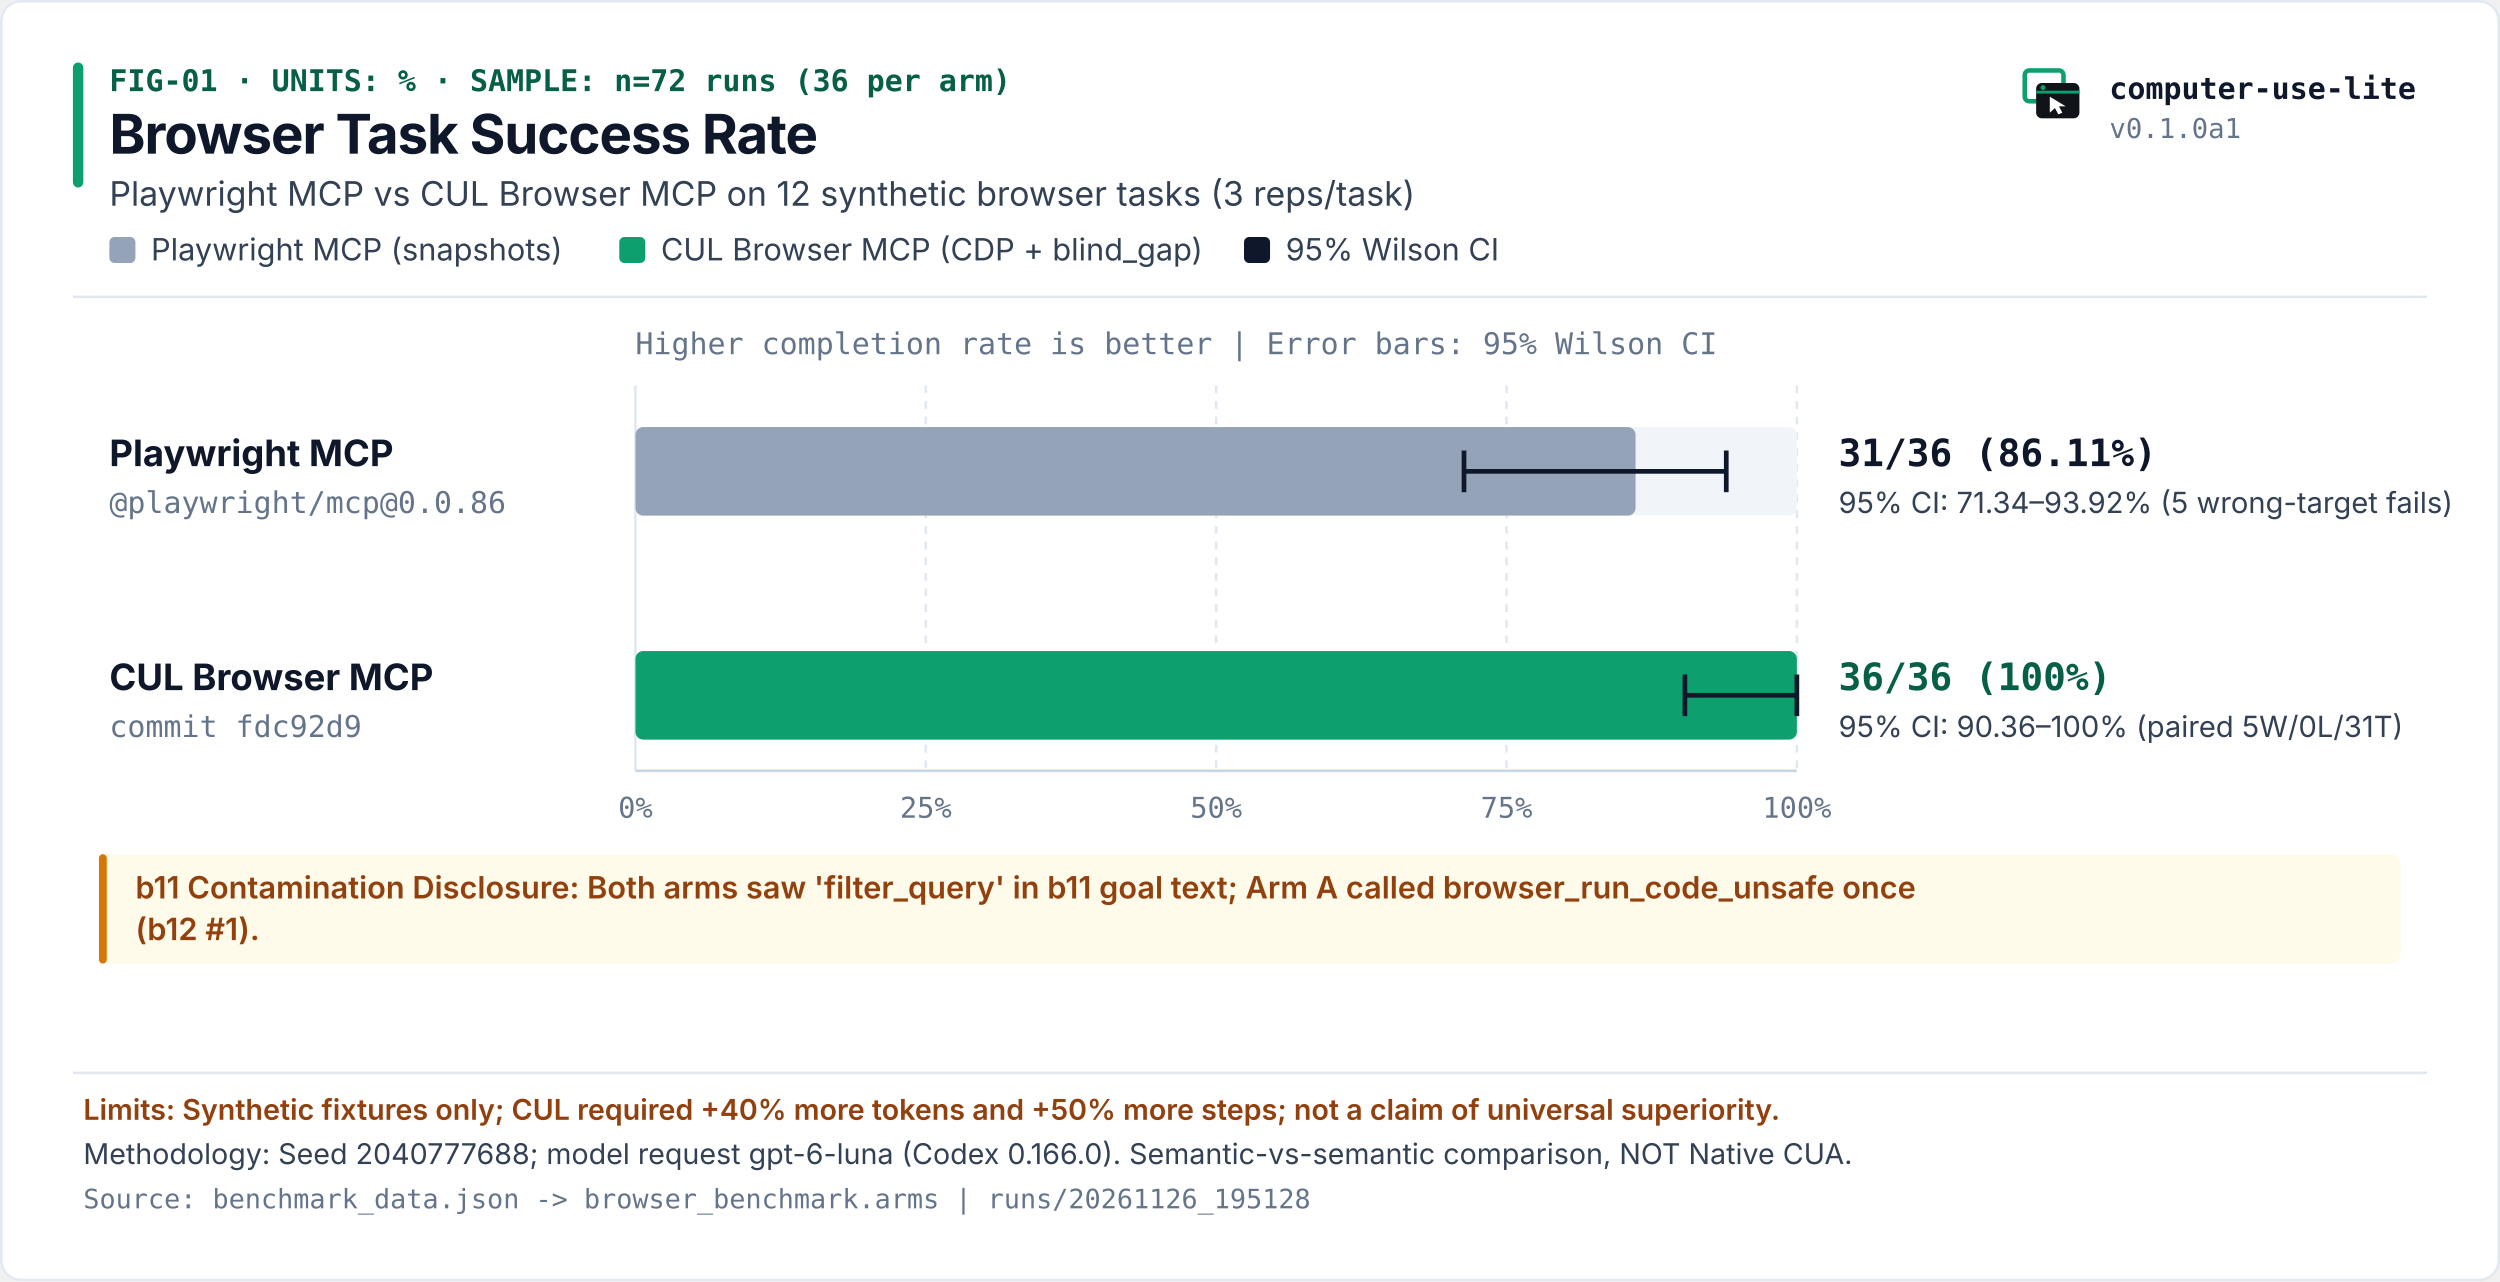
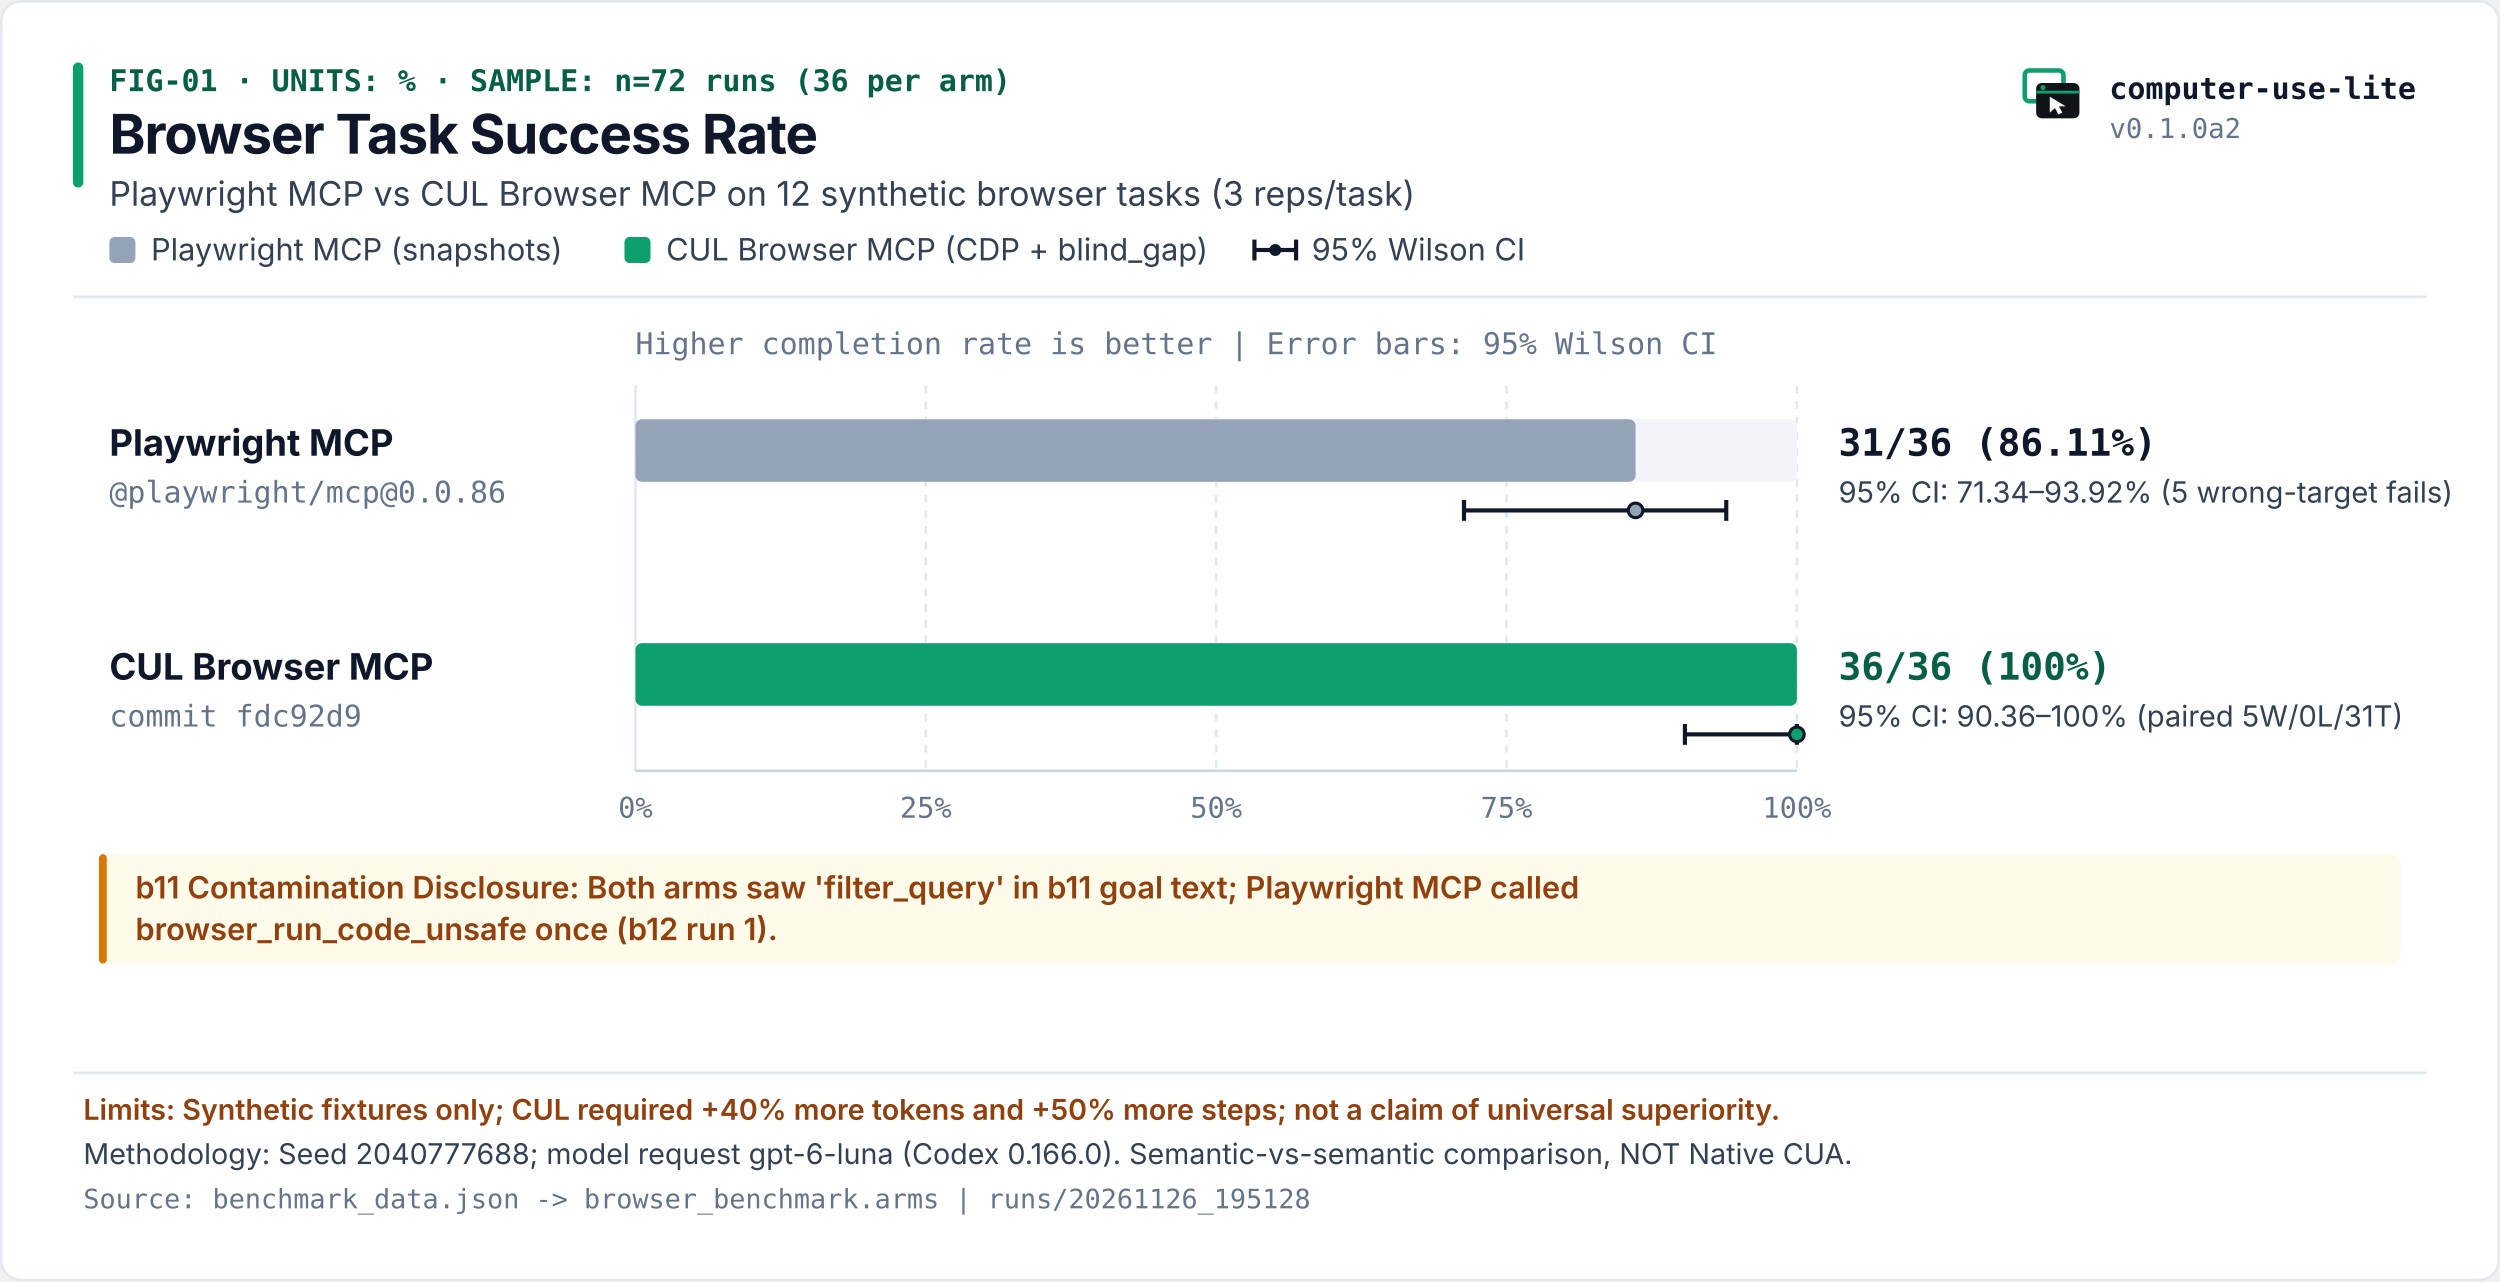
<svg xmlns="http://www.w3.org/2000/svg" viewBox="0 0 960 492" width="960" height="492" role="img" aria-labelledby="fig-01-title fig-01-desc" style="display:block;max-width:100%;height:auto;font-family:Inter, 'Segoe UI', system-ui, -apple-system, sans-serif">
  <rect x="0" y="0" width="960" height="492" rx="8" fill="#FFFFFF" />
  <rect x="0.5" y="0.5" width="959" height="491" rx="7.5" fill="none" stroke="#E2E8F0" stroke-width="1" />
  <rect x="28" y="24" width="4" height="48" rx="2" fill="#0E9F6E" />
  <text x="42" y="35" fill="#065F46" font-family="'JetBrains Mono', 'Cascadia Code', Consolas, monospace" font-size="11.5" font-weight="700">FIG-01   ·   UNITS: %   ·   SAMPLE: n=72 runs (36 per arm)</text>
  <text x="42" y="59" fill="#0F172A" font-size="21" font-weight="700" letter-spacing="-0.02em">Browser Task Success Rate</text>
  <text x="42" y="79" fill="#334155" font-size="13">Playwright MCP vs CUL Browser MCP on 12 synthetic browser tasks (3 reps/task)</text>
  <g transform="translate(774, 24) scale(0.4375)" aria-hidden="true">
    <rect x="8" y="7" width="34" height="27" rx="4" fill="none" stroke="#0E9F6E" stroke-width="4" />
    <rect x="18" y="18" width="38" height="31" rx="5" fill="#101418" />
    <path d="M18 26 H56" stroke="#0E9F6E" stroke-width="2.5" />
    <circle cx="24" cy="22" r="2.2" fill="#0E9F6E" />
    <path d="M30 30 L30 44 L34.5 40 L37.5 45.5 L41 44 L38 38.5 L44 38.5 Z" fill="#FFFFFF" />
  </g>
  <text x="810" y="38" fill="#0F172A" font-family="'JetBrains Mono', 'Cascadia Code', Consolas, monospace" font-size="11.5" font-weight="700">computer-use-lite</text>
-   <text x="810" y="53" fill="#64748B" font-family="'JetBrains Mono', 'Cascadia Code', Consolas, monospace" font-size="10.5">v0.1.0a1</text>
+   <text x="810" y="53" fill="#64748B" font-family="'JetBrains Mono', 'Cascadia Code', Consolas, monospace" font-size="10.5">v0.1.0a2</text>
  <g transform="translate(42, 100)" font-size="11.8" font-family="Inter, 'Segoe UI', system-ui, -apple-system, sans-serif">
    <g transform="translate(0, 0)">
      <rect x="0" y="-9" width="10" height="10" rx="2" fill="#94A3B8" stroke="none" stroke-width="1" />
      <text x="16" y="0" fill="#334155">Playwright MCP (snapshots)</text>
    </g>
-     <g transform="translate(195.8, 0)">
+     <g transform="translate(197.8, 0)">
      <rect x="0" y="-9" width="10" height="10" rx="2" fill="#0E9F6E" stroke="none" stroke-width="1" />
      <text x="16" y="0" fill="#334155">CUL Browser MCP (CDP + blind_gap)</text>
    </g>
-     <g transform="translate(435.7, 0)">
-       <rect x="0" y="-9" width="10" height="10" rx="2" fill="#0F172A" stroke="none" stroke-width="1" />
-       <text x="16" y="0" fill="#334155">95% Wilson CI</text>
+     <g transform="translate(439.7, 0)">
+       <g>
+         <line x1="0" y1="-4" x2="16" y2="-4" stroke="#0F172A" stroke-width="1.6" />
+         <line x1="0" y1="-8" x2="0" y2="0" stroke="#0F172A" stroke-width="1.6" />
+         <line x1="16" y1="-8" x2="16" y2="0" stroke="#0F172A" stroke-width="1.6" />
+         <circle cx="8" cy="-4" r="2.3" fill="#0F172A" />
+       </g>
+       <text x="22" y="0" fill="#334155">95% Wilson CI</text>
    </g>
  </g>
  <line x1="28" y1="114" x2="932" y2="114" stroke="#E2E8F0" stroke-width="1" />
  <text x="244" y="136" fill="#64748B" font-size="11.5" font-family="'JetBrains Mono', 'Cascadia Code', Consolas, monospace">Higher completion rate is better  |  Error bars: 95% Wilson CI</text>
  <g>
    <line x1="244" y1="148" x2="244" y2="296" stroke="#E2E8F0" stroke-width="1" />
    <text x="244" y="314" text-anchor="middle" fill="#64748B" font-family="'JetBrains Mono', 'Cascadia Code', Consolas, monospace" font-size="11">0%</text>
  </g>
  <g>
    <line x1="355.5" y1="148" x2="355.5" y2="296" stroke="#E2E8F0" stroke-dasharray="3 3" stroke-width="1" />
    <text x="355.5" y="314" text-anchor="middle" fill="#64748B" font-family="'JetBrains Mono', 'Cascadia Code', Consolas, monospace" font-size="11">25%</text>
  </g>
  <g>
    <line x1="467" y1="148" x2="467" y2="296" stroke="#E2E8F0" stroke-dasharray="3 3" stroke-width="1" />
    <text x="467" y="314" text-anchor="middle" fill="#64748B" font-family="'JetBrains Mono', 'Cascadia Code', Consolas, monospace" font-size="11">50%</text>
  </g>
  <g>
    <line x1="578.5" y1="148" x2="578.5" y2="296" stroke="#E2E8F0" stroke-dasharray="3 3" stroke-width="1" />
    <text x="578.5" y="314" text-anchor="middle" fill="#64748B" font-family="'JetBrains Mono', 'Cascadia Code', Consolas, monospace" font-size="11">75%</text>
  </g>
  <g>
    <line x1="690" y1="148" x2="690" y2="296" stroke="#E2E8F0" stroke-dasharray="3 3" stroke-width="1" />
    <text x="690" y="314" text-anchor="middle" fill="#64748B" font-family="'JetBrains Mono', 'Cascadia Code', Consolas, monospace" font-size="11">100%</text>
  </g>
  <line x1="244" y1="296" x2="690" y2="296" stroke="#CBD5E1" stroke-width="1" />
  <g>
-     <text x="42" y="179" fill="#0F172A" font-size="14" font-weight="700">Playwright MCP</text>
-     <text x="42" y="197" fill="#64748B" font-size="11.5" font-family="'JetBrains Mono', 'Cascadia Code', Consolas, monospace">@playwright/mcp@0.0.86</text>
-     <rect x="244" y="164" width="446" height="34" rx="3" fill="#F1F5F9" />
-     <rect x="244" y="164" width="384.051" height="34" rx="3" fill="#94A3B8" />
+     <text x="42" y="175" fill="#0F172A" font-size="14" font-weight="700">Playwright MCP</text>
+     <text x="42" y="193" fill="#64748B" font-size="11.5" font-family="'JetBrains Mono', 'Cascadia Code', Consolas, monospace">@playwright/mcp@0.0.86</text>
+     <rect x="244" y="161" width="446" height="24" rx="2.5" fill="#F1F5F9" />
+     <rect x="244" y="161" width="384.051" height="24" rx="2.5" fill="#94A3B8" />
    <g>
-       <line x1="562.176" y1="181" x2="662.883" y2="181" stroke="#0F172A" stroke-width="1.8" />
-       <line x1="562.176" y1="173" x2="562.176" y2="189" stroke="#0F172A" stroke-width="1.8" />
-       <line x1="662.883" y1="173" x2="662.883" y2="189" stroke="#0F172A" stroke-width="1.8" />
+       <line x1="562.176" y1="196" x2="662.883" y2="196" stroke="#0F172A" stroke-width="1.6" />
+       <line x1="562.176" y1="192" x2="562.176" y2="200" stroke="#0F172A" stroke-width="1.6" />
+       <line x1="662.883" y1="192" x2="662.883" y2="200" stroke="#0F172A" stroke-width="1.6" />
+       <circle cx="628.051" cy="196" r="2.8" fill="#94A3B8" stroke="#0F172A" stroke-width="1.2" />
    </g>
-     <text x="706" y="179" fill="#0F172A" font-family="'JetBrains Mono', 'Cascadia Code', Consolas, monospace" font-size="14.5" font-weight="700">31/36 (86.11%)</text>
-     <text x="706" y="197" fill="#334155" font-size="11.2">95% CI: 71.34–93.92%  (5 wrong-target fails)</text>
+     <text x="706" y="175" fill="#0F172A" font-family="'JetBrains Mono', 'Cascadia Code', Consolas, monospace" font-size="14.5" font-weight="700">31/36 (86.11%)</text>
+     <text x="706" y="193" fill="#334155" font-size="11.2">95% CI: 71.34–93.92%  (5 wrong-target fails)</text>
  </g>
  <g>
-     <text x="42" y="265" fill="#0F172A" font-size="14" font-weight="700">CUL Browser MCP</text>
-     <text x="42" y="283" fill="#64748B" font-size="11.5" font-family="'JetBrains Mono', 'Cascadia Code', Consolas, monospace">commit fdc92d9</text>
-     <rect x="244" y="250" width="446" height="34" rx="3" fill="#F1F5F9" />
-     <rect x="244" y="250" width="446" height="34" rx="3" fill="#0E9F6E" />
+     <text x="42" y="261" fill="#0F172A" font-size="14" font-weight="700">CUL Browser MCP</text>
+     <text x="42" y="279" fill="#64748B" font-size="11.5" font-family="'JetBrains Mono', 'Cascadia Code', Consolas, monospace">commit fdc92d9</text>
+     <rect x="244" y="247" width="446" height="24" rx="2.5" fill="#F1F5F9" />
+     <rect x="244" y="247" width="446" height="24" rx="2.5" fill="#0E9F6E" />
    <g>
-       <line x1="647.006" y1="267" x2="690" y2="267" stroke="#0F172A" stroke-width="1.8" />
-       <line x1="647.006" y1="259" x2="647.006" y2="275" stroke="#0F172A" stroke-width="1.8" />
-       <line x1="690" y1="259" x2="690" y2="275" stroke="#0F172A" stroke-width="1.8" />
+       <line x1="647.006" y1="282" x2="690" y2="282" stroke="#0F172A" stroke-width="1.6" />
+       <line x1="647.006" y1="278" x2="647.006" y2="286" stroke="#0F172A" stroke-width="1.6" />
+       <line x1="690" y1="278" x2="690" y2="286" stroke="#0F172A" stroke-width="1.6" />
+       <circle cx="690" cy="282" r="2.8" fill="#0E9F6E" stroke="#0F172A" stroke-width="1.2" />
    </g>
-     <text x="706" y="265" fill="#065F46" font-family="'JetBrains Mono', 'Cascadia Code', Consolas, monospace" font-size="14.5" font-weight="700">36/36 (100%)</text>
-     <text x="706" y="283" fill="#334155" font-size="11.2">95% CI: 90.36–100%  (paired 5W/0L/31T)</text>
+     <text x="706" y="261" fill="#065F46" font-family="'JetBrains Mono', 'Cascadia Code', Consolas, monospace" font-size="14.5" font-weight="700">36/36 (100%)</text>
+     <text x="706" y="279" fill="#334155" font-size="11.2">95% CI: 90.36–100%  (paired 5W/0L/31T)</text>
  </g>
  <g transform="translate(38, 328)">
    <rect x="0" y="0" width="884" height="42" rx="4" fill="#FFFBEB" />
    <rect x="0" y="0" width="3" height="42" rx="1.5" fill="#D97706" />
-     <text x="14" y="17" fill="#92400E" font-size="11.8" font-weight="600">b11 Contamination Disclosure: Both arms saw 'filter_query' in b11 goal text; Arm A called browser_run_code_unsafe once</text>
-     <text x="14" y="33" fill="#92400E" font-size="11.8" font-weight="600">(b12 #1).</text>
+     <text x="14" y="17" fill="#92400E" font-size="11.8" font-weight="600">b11 Contamination Disclosure: Both arms saw 'filter_query' in b11 goal text; Playwright MCP called</text>
+     <text x="14" y="33" fill="#92400E" font-size="11.8" font-weight="600">browser_run_code_unsafe once (b12 run 1).</text>
  </g>
  <line x1="28" y1="412" x2="932" y2="412" stroke="#E2E8F0" stroke-width="1" />
  <text x="32" y="430" fill="#92400E" font-size="11" font-weight="600">Limits: Synthetic fixtures only; CUL required +40% more tokens and +50% more steps; not a claim of universal superiority.</text>
  <text x="32" y="447" fill="#334155" font-size="11">Methodology: Seed 2040777688; model request gpt-6-luna (Codex 0.166.0). Semantic-vs-semantic comparison, NOT Native CUA.</text>
  <text x="32" y="464" fill="#64748B" font-family="'JetBrains Mono', 'Cascadia Code', Consolas, monospace" font-size="10.3">Source: benchmark_data.json -&gt; browser_benchmark.arms | runs/20261126_195128</text>
</svg>
